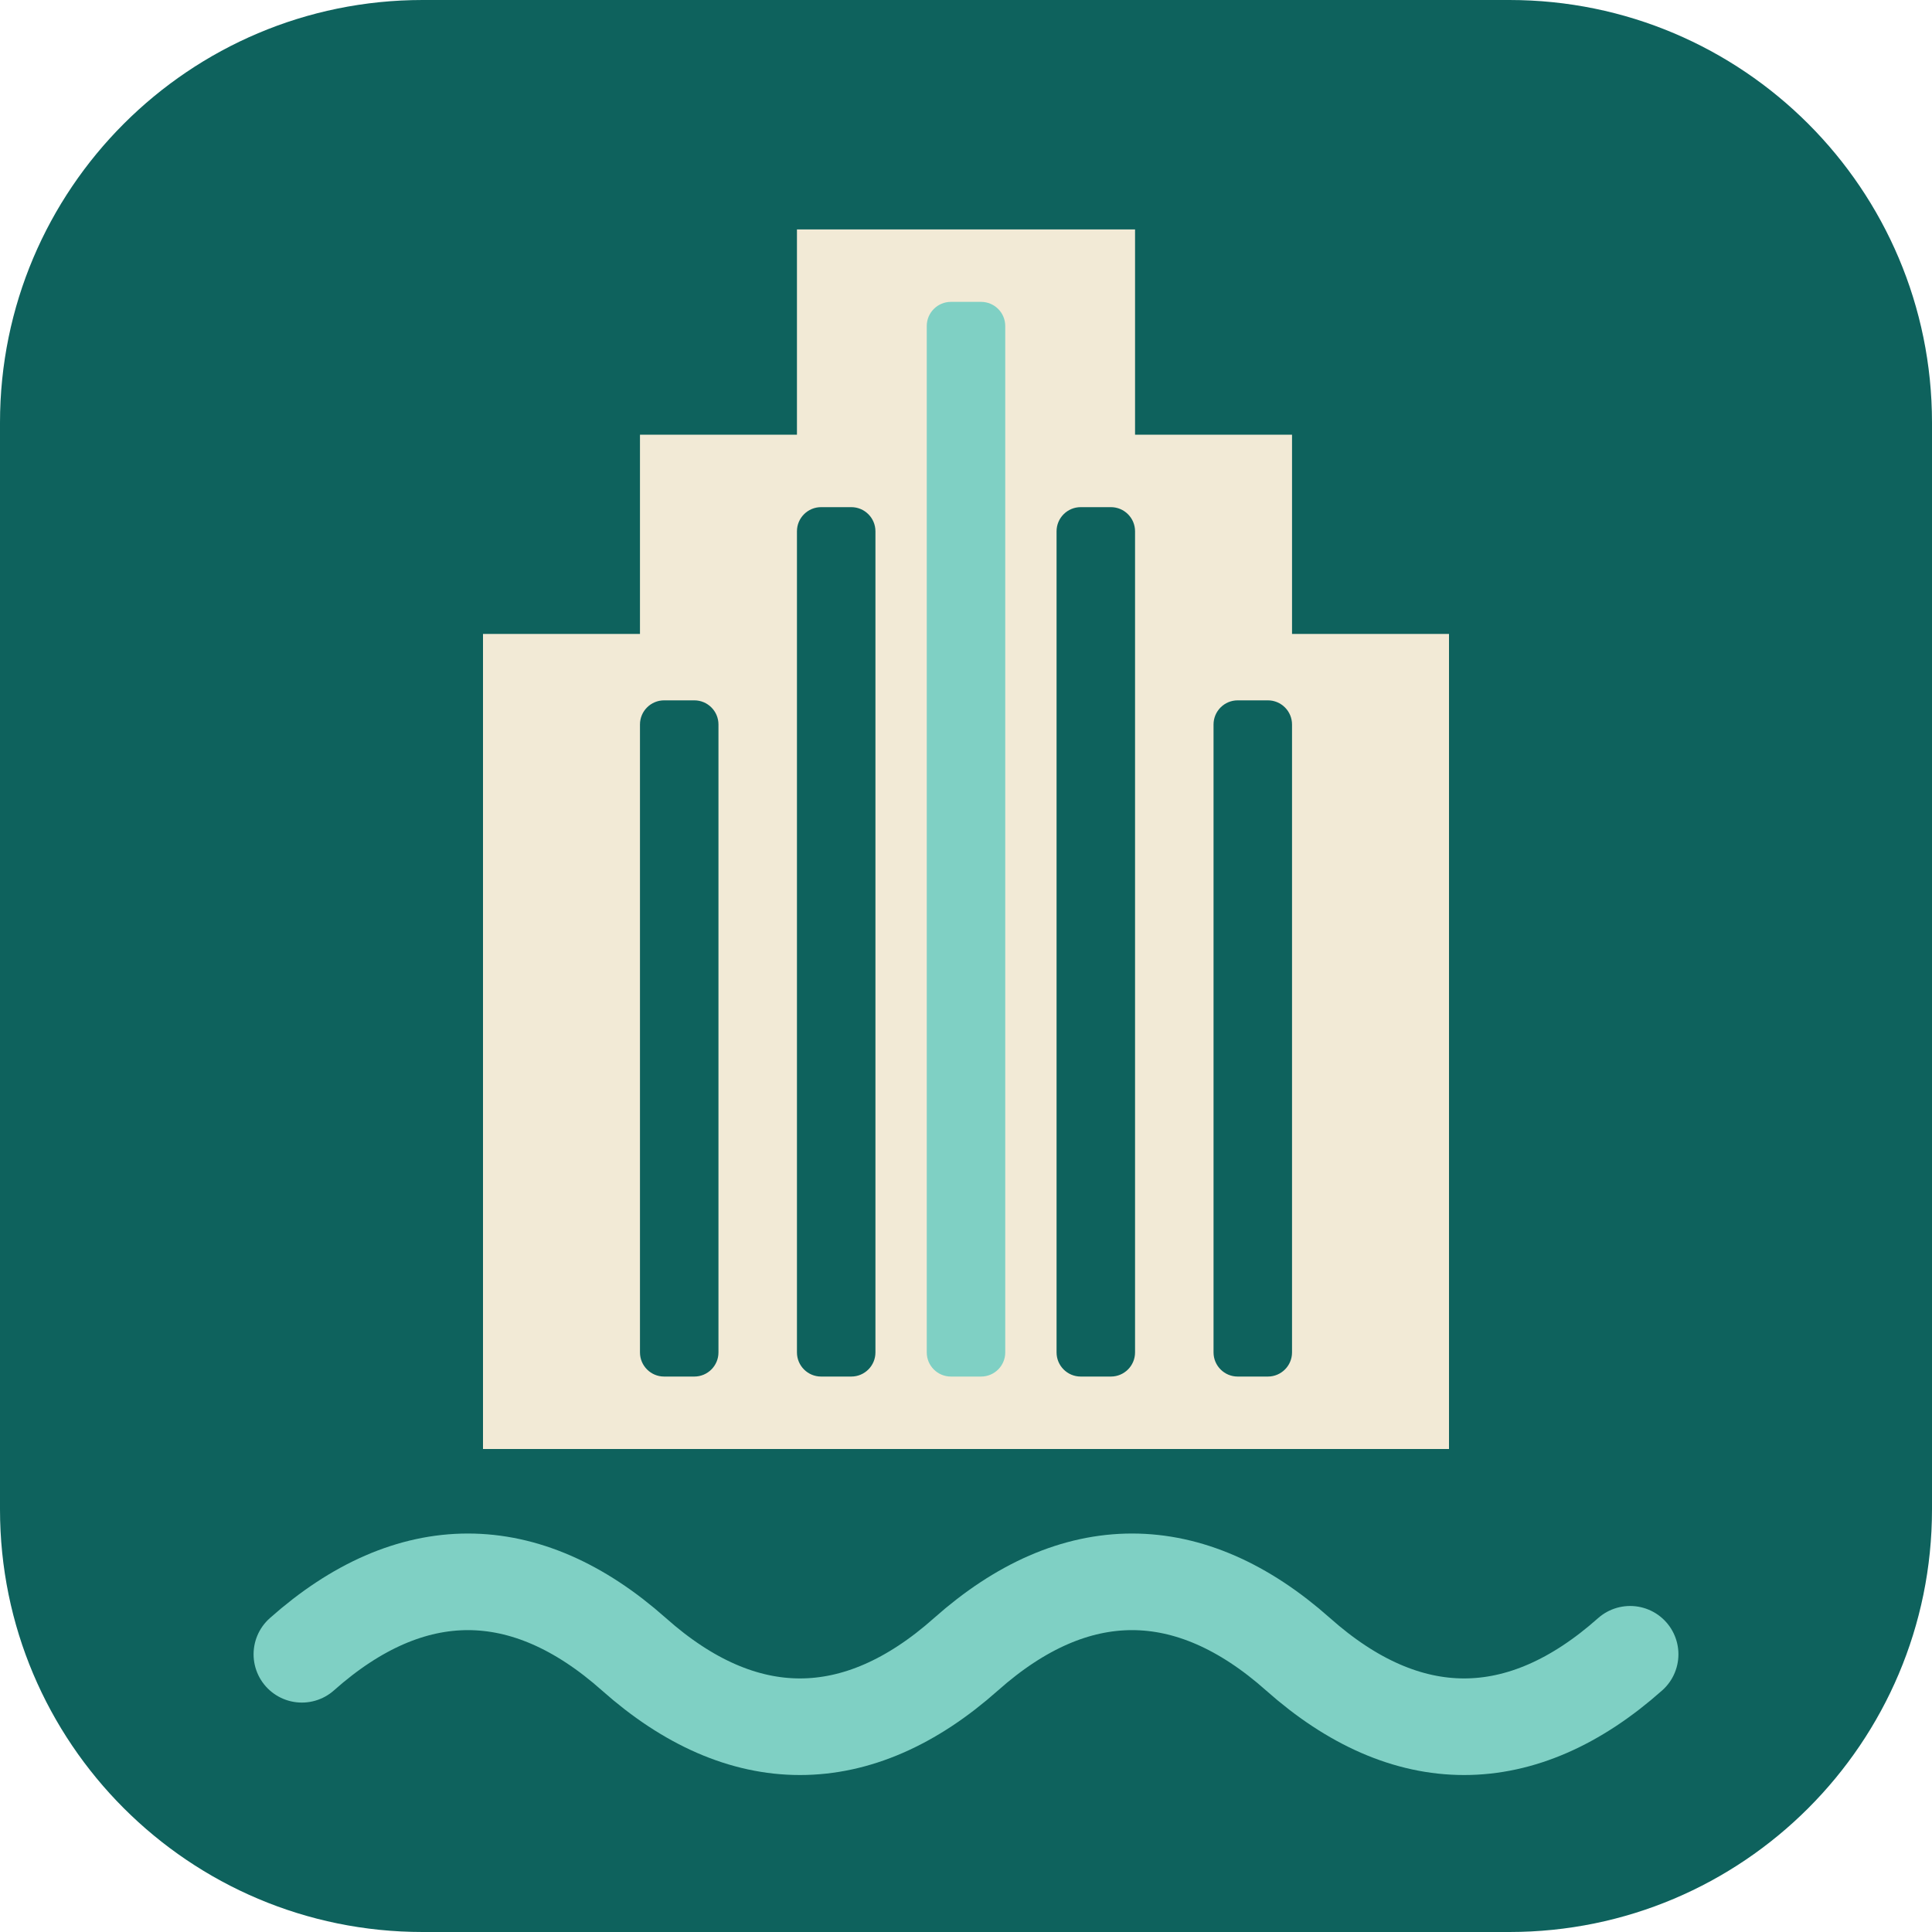
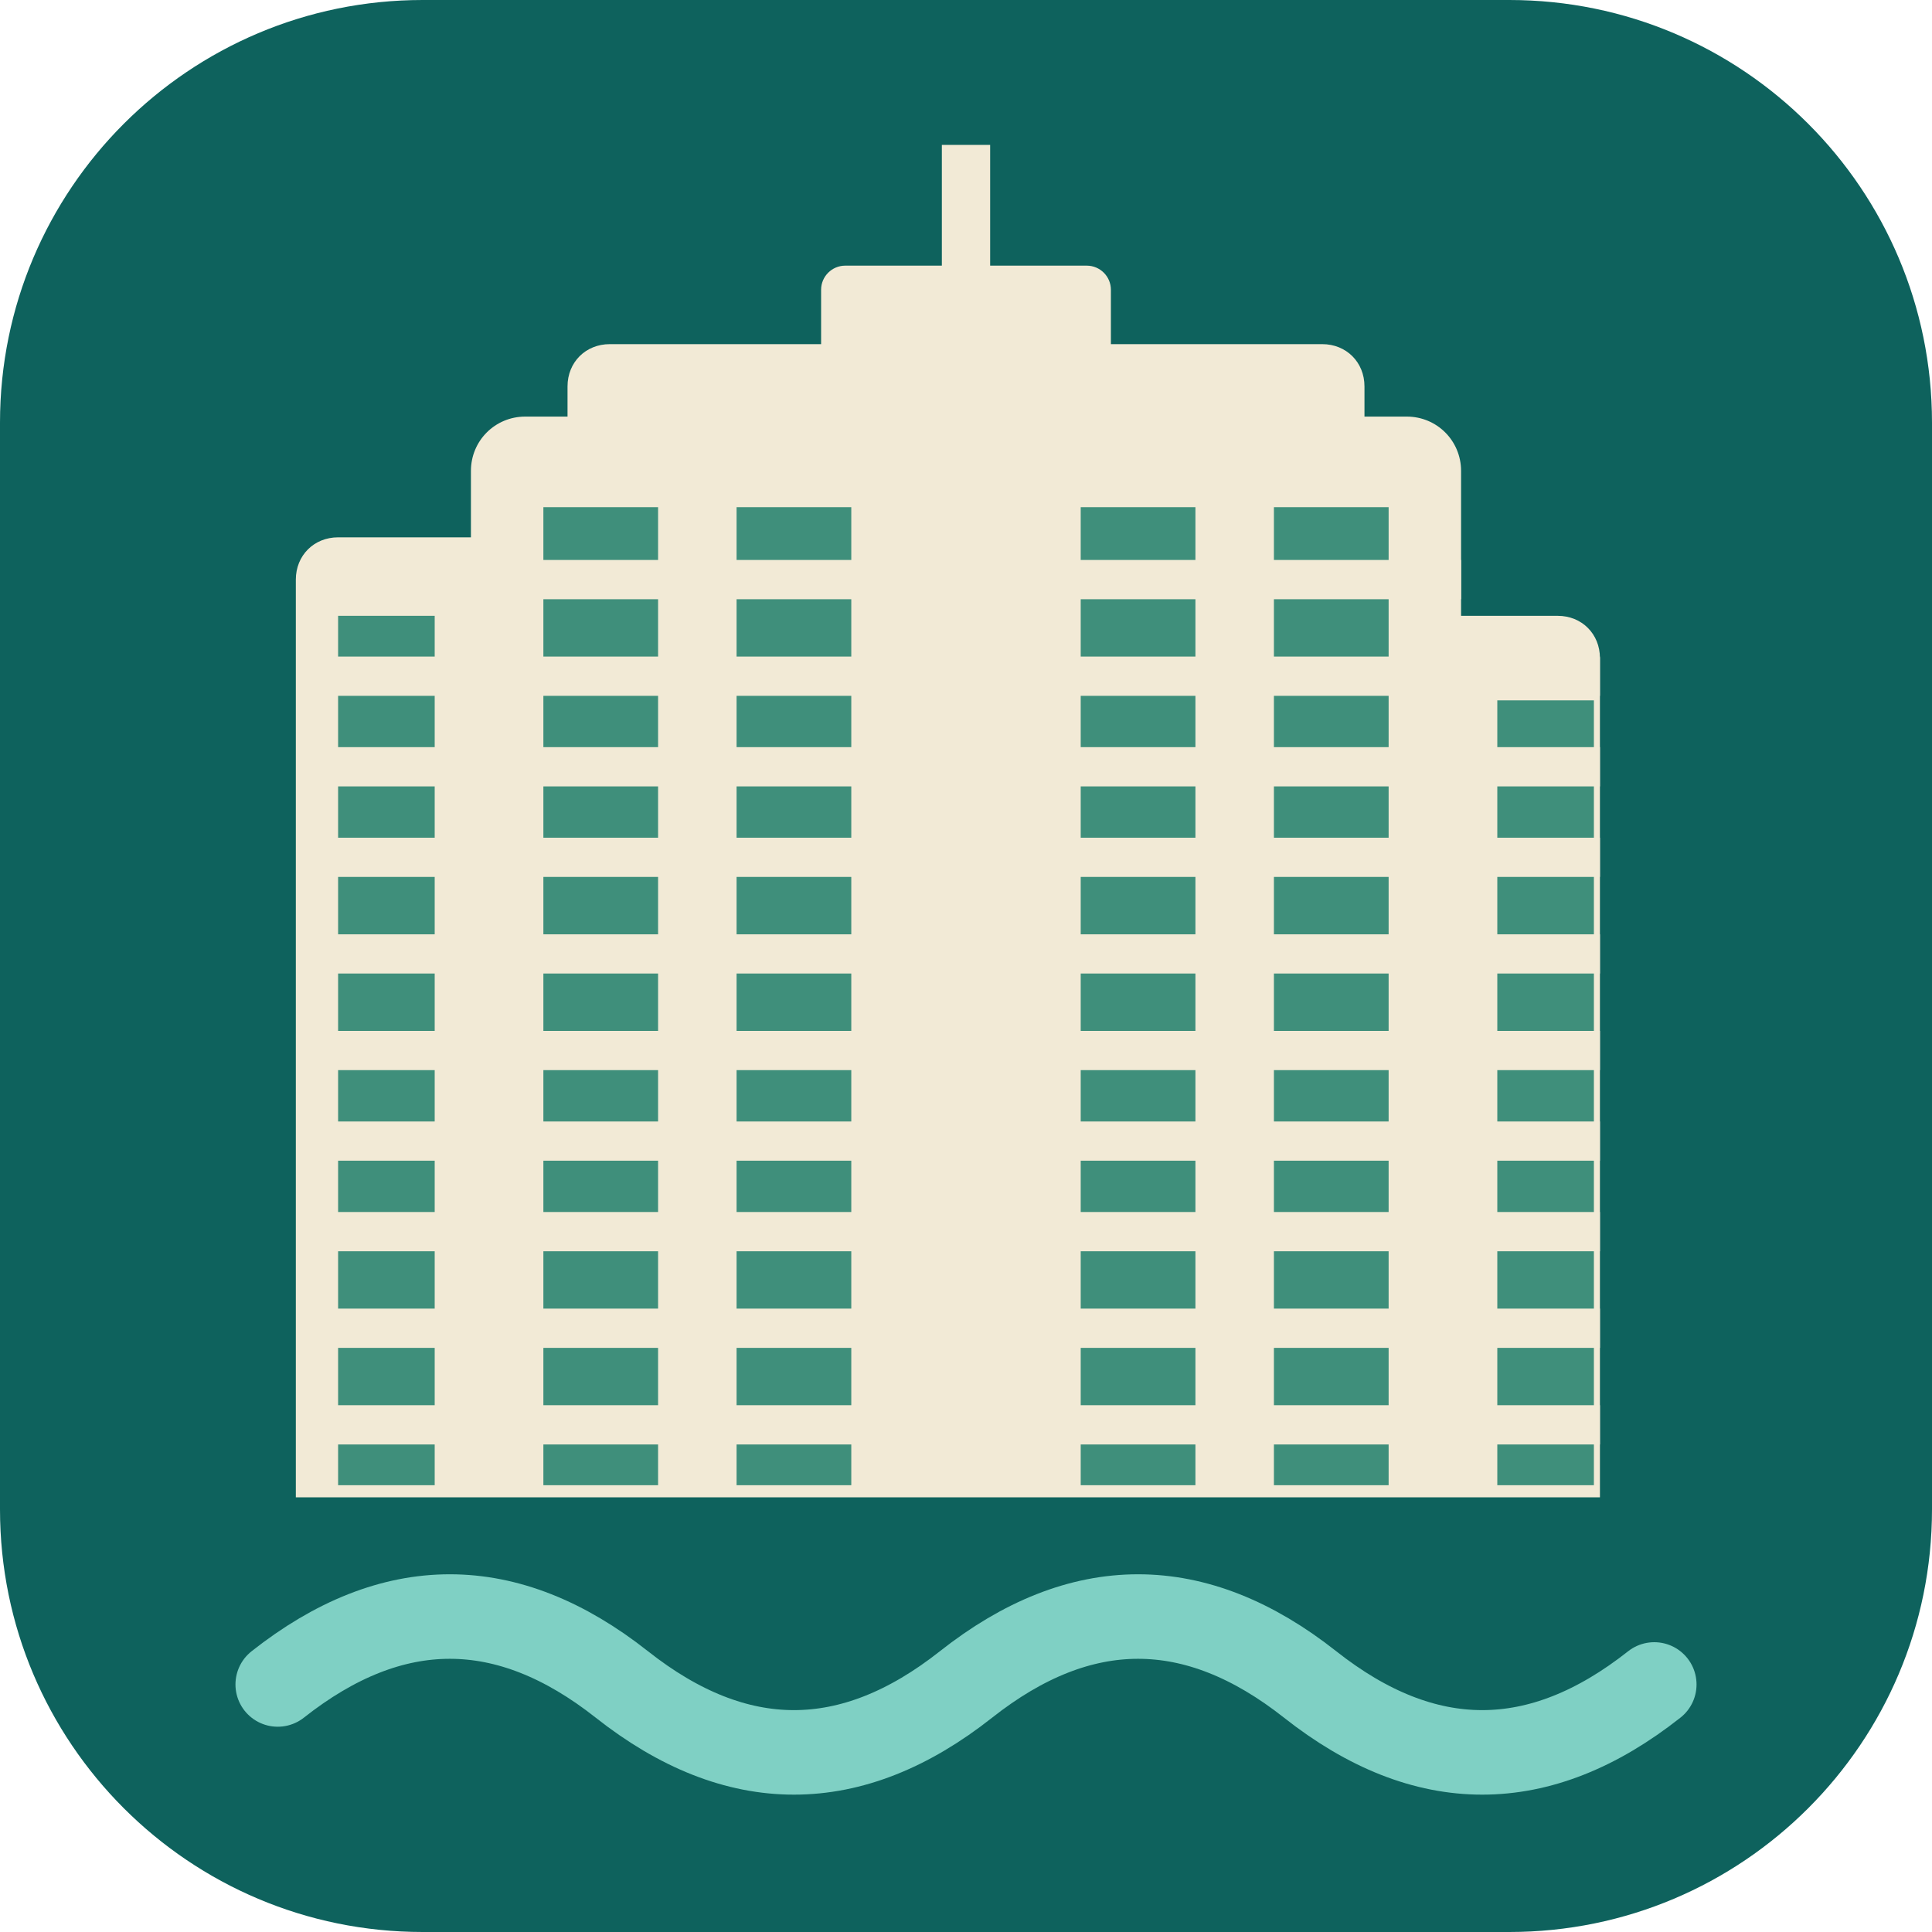
<svg xmlns="http://www.w3.org/2000/svg" viewBox="0 0 32 32">
+   <defs>
+     <clipPath id="fpb">
+       <path d="M4.9 24.8V9.6c0-.4.3-.7.7-.7h2.2V7.8c0-.5.4-.9.9-.9h.7V6.4c0-.4.3-.7.7-.7h11.8c.4 0 .7.3.7.7v.5h.7c.5 0 .9.4.9.9v2.4h1.6c.4 0 .7.3.7.7V24.8z" />
+     </clipPath>
+   </defs>
  <rect width="32" height="32" rx="7" fill="#0e625d" />
-   <path d="M8 24V10.5h2.6V7.2h2.6V3.8h5.6v3.4h2.6v3.3H24V24z" fill="#f2ead6" />
-   <g fill="#0e625d">
-     <rect x="10.6" y="11.6" width="1.3" height="11.2" rx=".4" />
-     <rect x="13.2" y="8.4" width="1.3" height="14.4" rx=".4" />
-     <rect x="17.5" y="8.4" width="1.3" height="14.4" rx=".4" />
-     <rect x="20.1" y="11.6" width="1.3" height="11.2" rx=".4" />
+   <path d="M15.6 2.4h.8v2.2h-.8z" fill="#f2ead6" />
+   <rect x="13.6" y="4.4" width="4.8" height="2.4" rx=".4" fill="#f2ead6" />
+   <path d="M4.9 24.8V9.6c0-.4.3-.7.7-.7h2.2V7.8c0-.5.4-.9.9-.9h.7V6.4c0-.4.3-.7.7-.7h11.8c.4 0 .7.3.7.7v.5h.7c.5 0 .9.4.9.9v2.4h1.6c.4 0 .7.3.7.7V24.8z" fill="#f2ead6" />
+   <g clip-path="url(#fpb)">
+     <rect x="5.6" y="10.2" width="1.6" height="14.4" fill="#3f8f7b" />
+     <rect x="9.0" y="8.4" width="1.9" height="16.2" fill="#3f8f7b" />
+     <rect x="12.2" y="8.4" width="1.9" height="16.2" fill="#3f8f7b" />
+     <rect x="17.9" y="8.4" width="1.9" height="16.2" fill="#3f8f7b" />
+     <rect x="21.1" y="8.4" width="1.9" height="16.2" fill="#3f8f7b" />
+     <rect x="24.8" y="11.6" width="1.6" height="13.0" fill="#3f8f7b" />
+     <g stroke="#f2ead6" stroke-width=".65">
+       <path d="M5 9.6h22" />
+       <path d="M5 11.2h22" />
+       <path d="M5 12.7h22" />
+       <path d="M5 14.2h22" />
+       <path d="M5 15.8h22" />
+       <path d="M5 17.4h22" />
+       <path d="M5 18.9h22" />
+       <path d="M5 20.4h22" />
+       <path d="M5 22.0h22" />
+       <path d="M5 23.6h22" />
+     </g>
  </g>
-   <rect x="15.35" y="5" width="1.3" height="17.8" rx=".4" fill="#7fd0c4" />
-   <path d="M5 27.4c1.8-1.6 3.7-1.6 5.5 0s3.7 1.6 5.5 0 3.7-1.6 5.5 0 3.7 1.6 5.5 0" fill="none" stroke="#7fd0c4" stroke-width="1.6" stroke-linecap="round" />
+   <path d="M4.6 27.9c1.9-1.5 3.8-1.5 5.7 0s3.8 1.5 5.7 0 3.8-1.5 5.7 0 3.8 1.5 5.7 0" fill="none" stroke="#7fd0c4" stroke-width="1.4" stroke-linecap="round" />
</svg>
